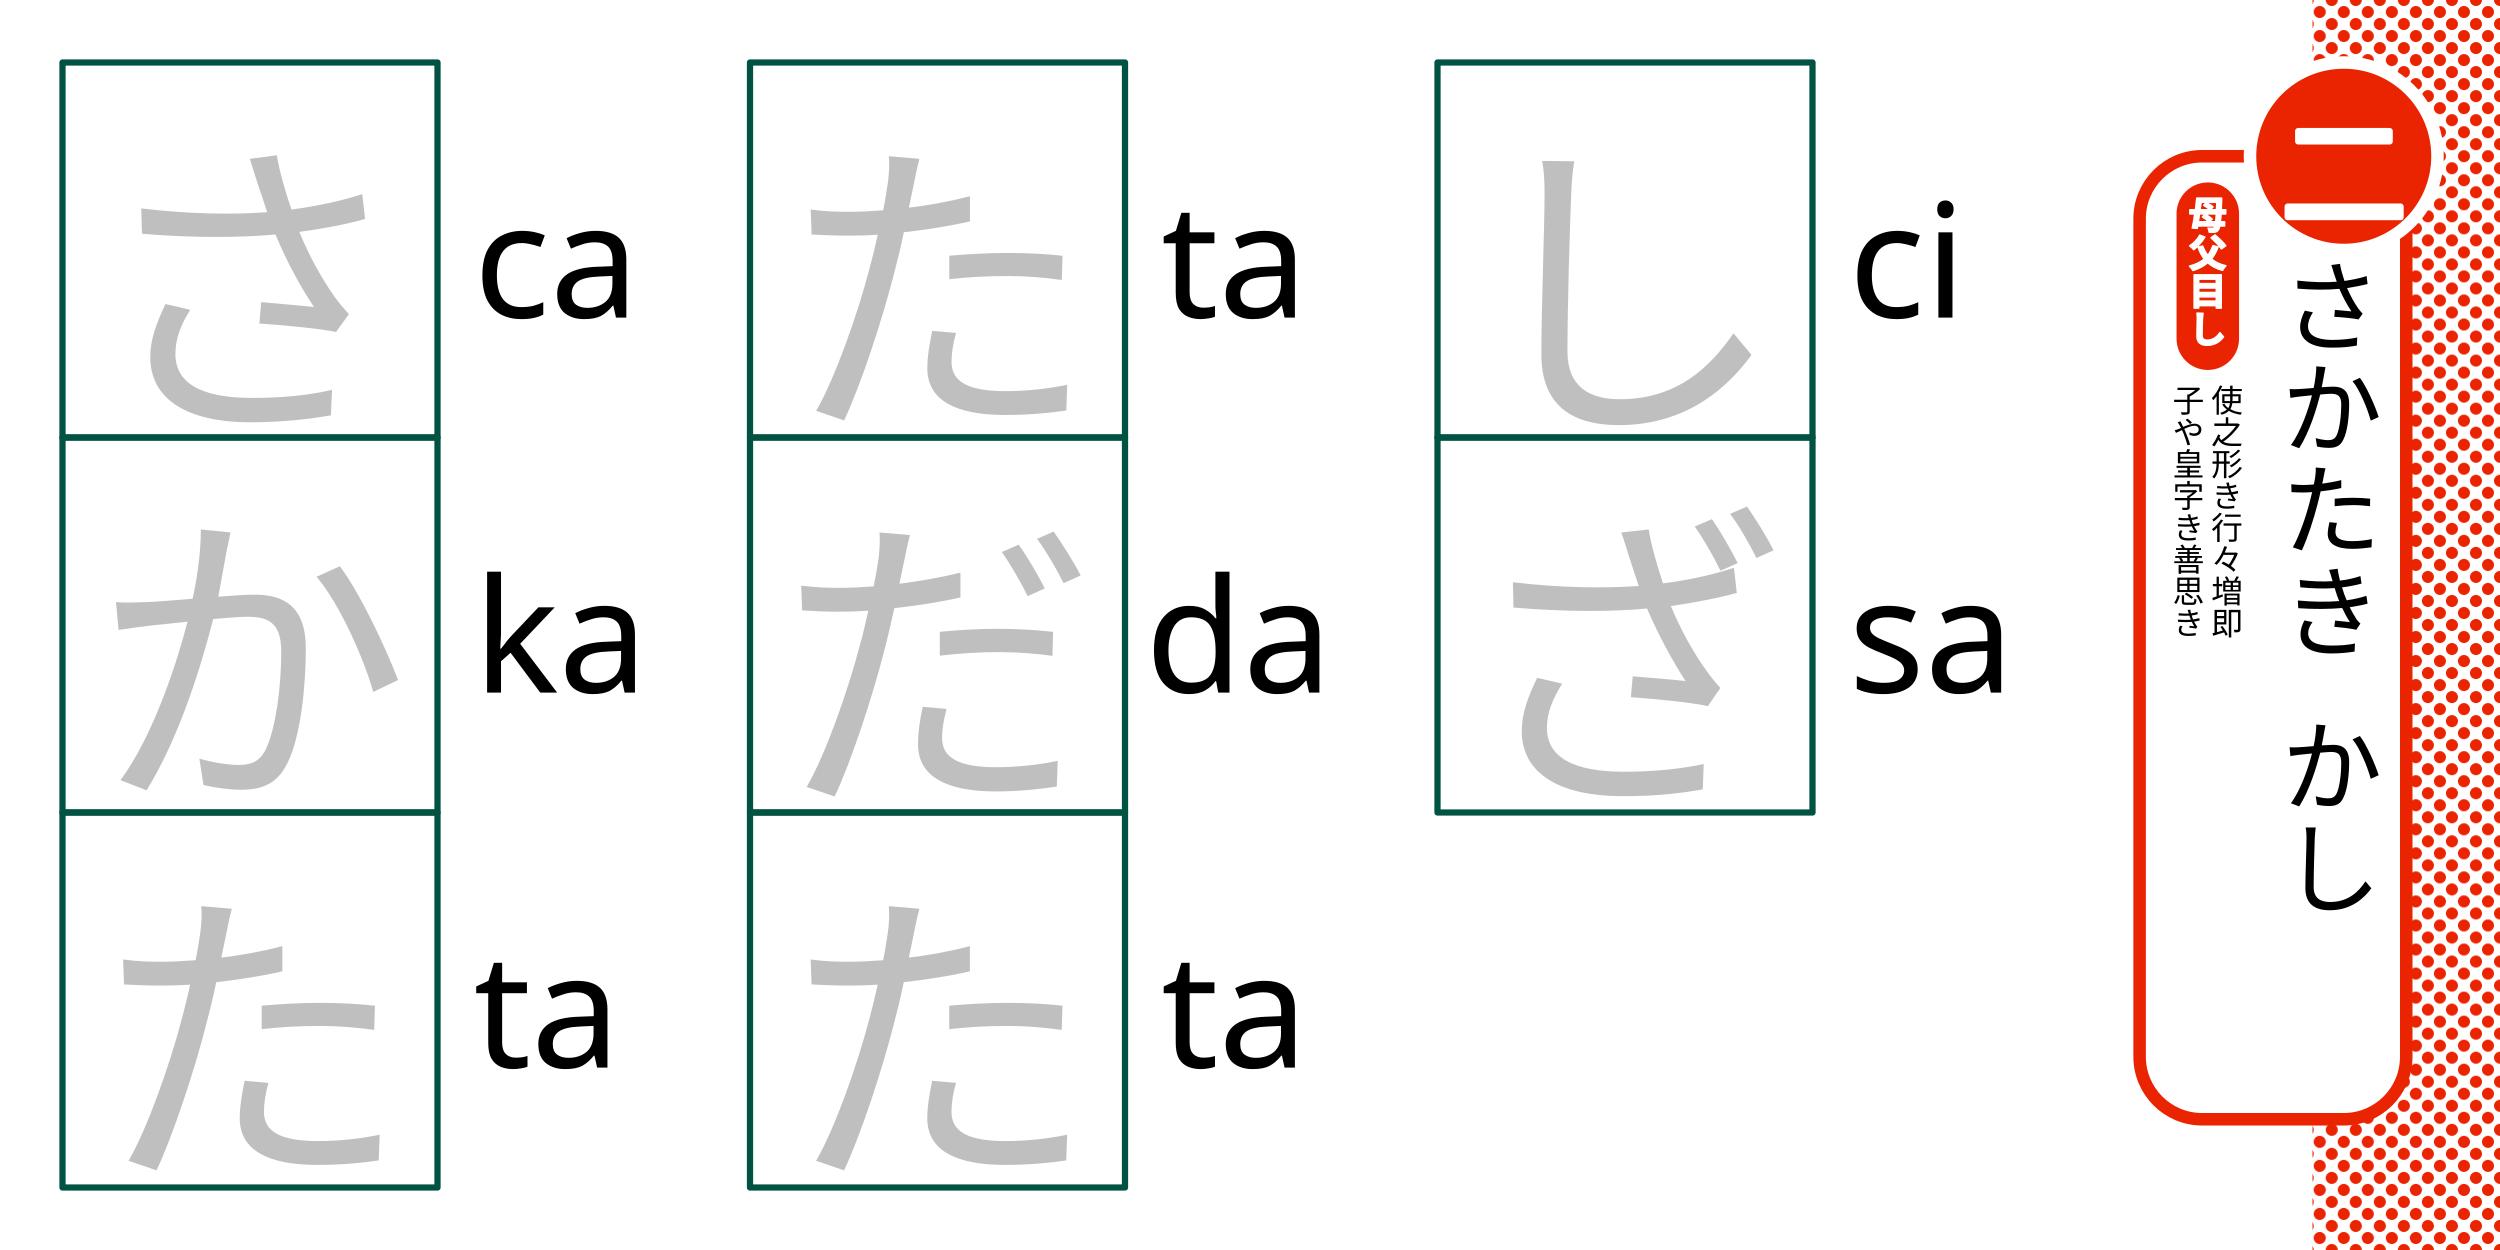
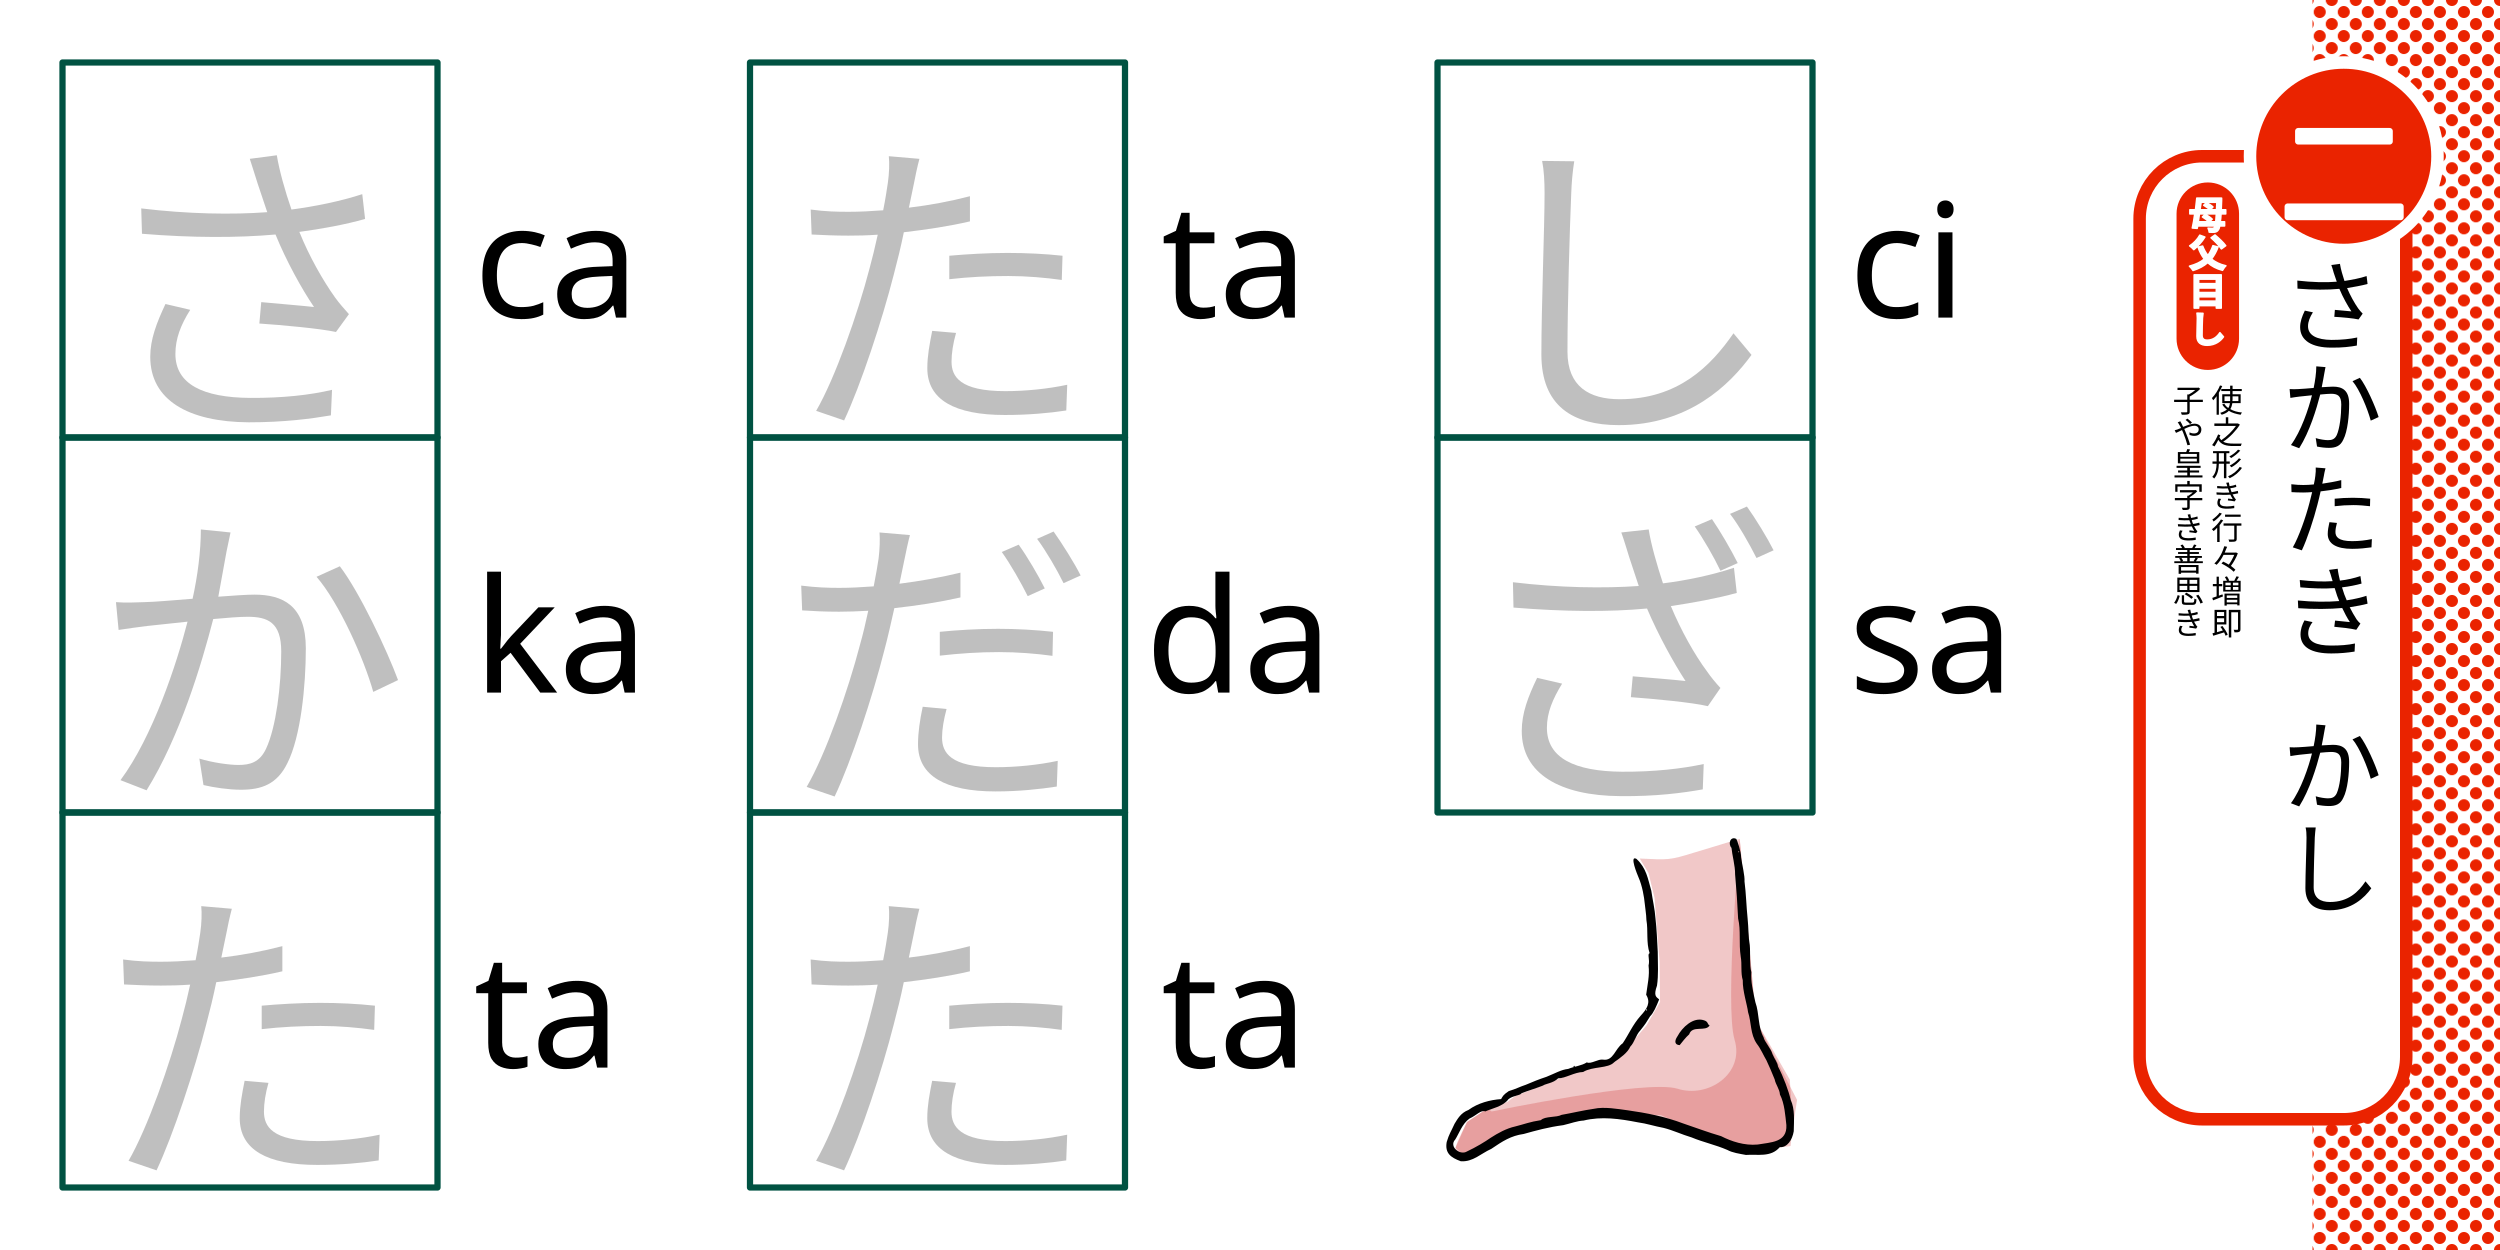
<svg xmlns="http://www.w3.org/2000/svg" xmlns:xlink="http://www.w3.org/1999/xlink" width="208mm" height="104mm" viewBox="0 0 208 104" version="1.1" id="svg1">
  <defs id="defs1">
    <pattern xlink:href="#halftones" preserveAspectRatio="xMidYMid" id="pattern48" patternTransform="scale(0.2)" x="0" y="0" />
    <pattern patternUnits="userSpaceOnUse" width="10" height="10" preserveAspectRatio="xMidYMid" style="fill:#ea2300" id="halftones" x="0" y="0">
      <g id="fullPattern" style="display:inline" transform="scale(0.1)">
        <circle style="fill-opacity:1;stroke:none;paint-order:markers fill stroke;stop-color:#000000" id="circle10" cx="50" cy="50" r="25" />
        <path id="circle37" style="paint-order:markers fill stroke" d="M 25,0 A 25,25 0 0 1 0,25 25,25 0 0 1 -25,0 25,25 0 0 1 0,-25 25,25 0 0 1 25,0 Z" />
        <path id="circle39" style="paint-order:markers fill stroke" d="M 125,0 A 25,25 0 0 1 100,25 25,25 0 0 1 75,0 25,25 0 0 1 100,-25 25,25 0 0 1 125,0 Z" />
        <path id="circle43" style="paint-order:markers fill stroke" d="M 25,100 A 25,25 0 0 1 0,125 25,25 0 0 1 -25,100 25,25 0 0 1 0,75 25,25 0 0 1 25,100 Z" />
        <path id="circle45" style="paint-order:markers fill stroke" d="m 125,100 a 25,25 0 0 1 -25,25 25,25 0 0 1 -25,-25 25,25 0 0 1 25,-25 25,25 0 0 1 25,25 z" />
      </g>
    </pattern>
    <clipPath clipPathUnits="userSpaceOnUse" id="clipPath52">
      <path id="path52" style="stroke-width:0.1;stroke-linecap:square;paint-order:markers fill stroke;stop-color:#000000" d="m -880.828,-187.298 h 1640.84 v 73.282 h -1640.84 z" />
    </clipPath>
  </defs>
  <g id="layer2">
    <rect style="font-variation-settings:normal;opacity:1;fill:#ffffff;fill-opacity:1;stroke:none;stroke-width:0.13;stroke-linecap:butt;stroke-linejoin:miter;stroke-miterlimit:4;stroke-dasharray:none;stroke-dashoffset:0;stroke-opacity:1" id="rect68" width="208" height="104" x="0" y="0" ry="0" rx="0" />
  </g>
  <g id="layer1">
    <text xml:space="preserve" style="font-weight:bold;font-size:26.458px;line-height:1.5;font-family:Tahoma;-inkscape-font-specification:'Tahoma Bold';text-decoration-color:#000000;letter-spacing:0px;word-spacing:-3.572px;white-space:pre;opacity:0.5;fill:#808080;stroke:#a9a9a9;stroke-width:0.5;stroke-linecap:square;stroke-linejoin:round" x="64.778" y="34.028" id="text8">
      <tspan id="tspan8" style="font-style:normal;font-variant:normal;font-weight:normal;font-stretch:normal;font-size:26.458px;font-family:linzklar_rounded;-inkscape-font-specification:linzklar_rounded;stroke:none;stroke-width:0.5" x="64.778" y="34.028">た</tspan>
    </text>
    <text xml:space="preserve" style="font-weight:bold;font-size:26.458px;line-height:1.5;font-family:Tahoma;-inkscape-font-specification:'Tahoma Bold';text-decoration-color:#000000;letter-spacing:0px;word-spacing:-3.572px;white-space:pre;opacity:0.5;fill:#808080;stroke:#a9a9a9;stroke-width:0.5;stroke-linecap:square;stroke-linejoin:round" x="64.786" y="64.942" id="text10">
      <tspan id="tspan10" style="font-style:normal;font-variant:normal;font-weight:normal;font-stretch:normal;font-size:26.458px;font-family:linzklar_rounded;-inkscape-font-specification:linzklar_rounded;stroke:none;stroke-width:0.5" x="64.786" y="64.942">だ</tspan>
    </text>
    <text xml:space="preserve" style="font-weight:bold;font-size:26.458px;line-height:1.5;font-family:Tahoma;-inkscape-font-specification:'Tahoma Bold';text-decoration-color:#000000;letter-spacing:0px;word-spacing:-3.572px;white-space:pre;opacity:0.5;fill:#808080;stroke:#a9a9a9;stroke-width:0.5;stroke-linecap:square;stroke-linejoin:round" x="64.772" y="96.421" id="text11">
      <tspan id="tspan11" style="font-style:normal;font-variant:normal;font-weight:normal;font-stretch:normal;font-size:26.458px;font-family:linzklar_rounded;-inkscape-font-specification:linzklar_rounded;stroke:none;stroke-width:0.5" x="64.772" y="96.421">た</tspan>
    </text>
    <text xml:space="preserve" style="font-weight:bold;font-size:13.229px;line-height:1.5;font-family:Tahoma;-inkscape-font-specification:'Tahoma Bold';text-decoration-color:#000000;letter-spacing:0px;word-spacing:-3.572px;white-space:pre;fill:#808080;stroke:#a9a9a9;stroke-width:0.5;stroke-linecap:square;stroke-linejoin:round" x="96.601" y="26.428" id="text12">
      <tspan id="tspan12" style="font-style:normal;font-variant:normal;font-weight:normal;font-stretch:normal;font-size:13.229px;font-family:linzklar_rounded;-inkscape-font-specification:linzklar_rounded;fill:#000000;stroke:none;stroke-width:0.5" x="96.601" y="26.428">ta</tspan>
    </text>
    <text xml:space="preserve" style="font-weight:bold;font-size:13.229px;line-height:1.5;font-family:Tahoma;-inkscape-font-specification:'Tahoma Bold';text-decoration-color:#000000;letter-spacing:0px;word-spacing:-3.572px;white-space:pre;fill:#808080;stroke:#a9a9a9;stroke-width:0.5;stroke-linecap:square;stroke-linejoin:round" x="95.278" y="57.627" id="text13">
      <tspan id="tspan13" style="font-style:normal;font-variant:normal;font-weight:normal;font-stretch:normal;font-size:13.229px;font-family:linzklar_rounded;-inkscape-font-specification:linzklar_rounded;fill:#000000;stroke:none;stroke-width:0.5" x="95.278" y="57.627">da</tspan>
    </text>
    <text xml:space="preserve" style="font-weight:bold;font-size:26.458px;line-height:1.5;font-family:Tahoma;-inkscape-font-specification:'Tahoma Bold';text-decoration-color:#000000;letter-spacing:0px;word-spacing:-3.572px;white-space:pre;opacity:0.5;fill:#808080;stroke:#a9a9a9;stroke-width:0.5;stroke-linecap:square;stroke-linejoin:round" x="7.578" y="34.028" id="text15">
      <tspan id="tspan15" style="font-style:normal;font-variant:normal;font-weight:normal;font-stretch:normal;font-size:26.458px;font-family:linzklar_rounded;-inkscape-font-specification:linzklar_rounded;stroke:none;stroke-width:0.5" x="7.578" y="34.028">さ</tspan>
    </text>
    <rect style="fill:none;stroke:#005242;stroke-width:0.52;stroke-linecap:square;stroke-linejoin:round;stroke-dasharray:none;stroke-opacity:1" id="rect15" width="31.2" height="31.2" x="5.2" y="5.2" />
    <text xml:space="preserve" style="font-weight:bold;font-size:26.458px;line-height:1.5;font-family:Tahoma;-inkscape-font-specification:'Tahoma Bold';text-decoration-color:#000000;letter-spacing:0px;word-spacing:-3.572px;white-space:pre;opacity:0.5;fill:#808080;stroke:#a9a9a9;stroke-width:0.5;stroke-linecap:square;stroke-linejoin:round" x="7.585" y="64.942" id="text17">
      <tspan id="tspan17" style="font-style:normal;font-variant:normal;font-weight:normal;font-stretch:normal;font-size:26.458px;font-family:linzklar_rounded;-inkscape-font-specification:linzklar_rounded;stroke:none;stroke-width:0.5" x="7.585" y="64.942">か</tspan>
    </text>
    <text xml:space="preserve" style="font-weight:bold;font-size:26.458px;line-height:1.5;font-family:Tahoma;-inkscape-font-specification:'Tahoma Bold';text-decoration-color:#000000;letter-spacing:0px;word-spacing:-3.572px;white-space:pre;opacity:0.5;fill:#808080;stroke:#a9a9a9;stroke-width:0.5;stroke-linecap:square;stroke-linejoin:round" x="7.572" y="96.421" id="text18">
      <tspan id="tspan18" style="font-style:normal;font-variant:normal;font-weight:normal;font-stretch:normal;font-size:26.458px;font-family:linzklar_rounded;-inkscape-font-specification:linzklar_rounded;stroke:none;stroke-width:0.5" x="7.572" y="96.421">た</tspan>
    </text>
    <text xml:space="preserve" style="font-weight:bold;font-size:13.229px;line-height:1.5;font-family:Tahoma;-inkscape-font-specification:'Tahoma Bold';text-decoration-color:#000000;letter-spacing:0px;word-spacing:-3.572px;white-space:pre;fill:#808080;stroke:#a9a9a9;stroke-width:0.5;stroke-linecap:square;stroke-linejoin:round" x="39.401" y="26.428" id="text19">
      <tspan id="tspan19" style="font-style:normal;font-variant:normal;font-weight:normal;font-stretch:normal;font-size:13.229px;font-family:linzklar_rounded;-inkscape-font-specification:linzklar_rounded;fill:#000000;stroke:none;stroke-width:0.5" x="39.401" y="26.428">ca</tspan>
    </text>
    <text xml:space="preserve" style="font-weight:bold;font-size:13.229px;line-height:1.5;font-family:Tahoma;-inkscape-font-specification:'Tahoma Bold';text-decoration-color:#000000;letter-spacing:0px;word-spacing:-3.572px;white-space:pre;fill:#808080;stroke:#a9a9a9;stroke-width:0.5;stroke-linecap:square;stroke-linejoin:round" x="39.401" y="57.627" id="text20">
      <tspan id="tspan20" style="font-style:normal;font-variant:normal;font-weight:normal;font-stretch:normal;font-size:13.229px;font-family:linzklar_rounded;-inkscape-font-specification:linzklar_rounded;fill:#000000;stroke:none;stroke-width:0.5" x="39.401" y="57.627">ka</tspan>
    </text>
    <text xml:space="preserve" style="font-weight:bold;font-size:13.229px;line-height:1.5;font-family:Tahoma;-inkscape-font-specification:'Tahoma Bold';text-decoration-color:#000000;letter-spacing:0px;word-spacing:-3.572px;white-space:pre;fill:#808080;stroke:#a9a9a9;stroke-width:0.5;stroke-linecap:square;stroke-linejoin:round" x="39.401" y="88.826" id="text21">
      <tspan id="tspan21" style="font-style:normal;font-variant:normal;font-weight:normal;font-stretch:normal;font-size:13.229px;font-family:linzklar_rounded;-inkscape-font-specification:linzklar_rounded;fill:#000000;stroke:none;stroke-width:0.5" x="39.401" y="88.826">ta</tspan>
    </text>
    <rect style="fill:url(#pattern48);fill-opacity:1;stroke:none;stroke-width:0.52;stroke-linecap:square;stroke-linejoin:round;stroke-dasharray:none;stroke-opacity:1" id="rect28" width="15.6" height="104" x="192.4" y="0" />
    <rect style="fill:none;stroke:#005242;stroke-width:0.52;stroke-linecap:square;stroke-linejoin:round;stroke-dasharray:none;stroke-opacity:1" id="rect4" width="31.2" height="31.2" x="5.2" y="36.4" />
    <rect style="fill:none;stroke:#005242;stroke-width:0.52;stroke-linecap:square;stroke-linejoin:round;stroke-dasharray:none;stroke-opacity:1" id="rect5" width="31.2" height="31.2" x="5.2" y="67.6" />
    <rect style="fill:none;stroke:#005242;stroke-width:0.52;stroke-linecap:square;stroke-linejoin:round;stroke-dasharray:none;stroke-opacity:1" id="rect6" width="31.2" height="31.2" x="62.4" y="5.2" />
    <rect style="fill:none;stroke:#005242;stroke-width:0.52;stroke-linecap:square;stroke-linejoin:round;stroke-dasharray:none;stroke-opacity:1" id="rect7" width="31.2" height="31.2" x="62.4" y="36.4" />
    <rect style="fill:none;stroke:#005242;stroke-width:0.52;stroke-linecap:square;stroke-linejoin:round;stroke-dasharray:none;stroke-opacity:1" id="rect8" width="31.2" height="31.2" x="62.4" y="67.6" />
    <text xml:space="preserve" style="font-weight:bold;font-size:13.229px;line-height:1.5;font-family:Tahoma;-inkscape-font-specification:'Tahoma Bold';text-decoration-color:#000000;letter-spacing:0px;word-spacing:-3.572px;white-space:pre;fill:#808080;stroke:#a9a9a9;stroke-width:0.5;stroke-linecap:square;stroke-linejoin:round" x="96.601" y="88.826" id="text9">
      <tspan id="tspan9" style="font-style:normal;font-variant:normal;font-weight:normal;font-stretch:normal;font-size:13.229px;font-family:linzklar_rounded;-inkscape-font-specification:linzklar_rounded;fill:#000000;stroke:none;stroke-width:0.5" x="96.601" y="88.826">ta</tspan>
    </text>
    <text xml:space="preserve" style="font-weight:bold;font-size:26.458px;line-height:1.5;font-family:Tahoma;-inkscape-font-specification:'Tahoma Bold';text-decoration-color:#000000;letter-spacing:0px;word-spacing:-3.572px;white-space:pre;opacity:0.5;fill:#808080;stroke:#a9a9a9;stroke-width:0.5;stroke-linecap:square;stroke-linejoin:round" x="121.978" y="34.028" id="text14">
      <tspan id="tspan14" style="font-style:normal;font-variant:normal;font-weight:normal;font-stretch:normal;font-size:26.458px;font-family:linzklar_rounded;-inkscape-font-specification:linzklar_rounded;stroke:none;stroke-width:0.5" x="121.978" y="34.028">し</tspan>
    </text>
    <text xml:space="preserve" style="font-weight:bold;font-size:26.458px;line-height:1.5;font-family:Tahoma;-inkscape-font-specification:'Tahoma Bold';text-decoration-color:#000000;letter-spacing:0px;word-spacing:-3.572px;white-space:pre;opacity:0.5;fill:#808080;stroke:#a9a9a9;stroke-width:0.5;stroke-linecap:square;stroke-linejoin:round" x="121.986" y="64.942" id="text16">
      <tspan id="tspan16" style="font-style:normal;font-variant:normal;font-weight:normal;font-stretch:normal;font-size:26.458px;font-family:linzklar_rounded;-inkscape-font-specification:linzklar_rounded;stroke:none;stroke-width:0.5" x="121.986" y="64.942">ざ</tspan>
    </text>
    <text xml:space="preserve" style="font-weight:bold;font-size:13.229px;line-height:1.5;font-family:Tahoma;-inkscape-font-specification:'Tahoma Bold';text-decoration-color:#000000;letter-spacing:0px;word-spacing:-3.572px;white-space:pre;fill:#808080;stroke:#a9a9a9;stroke-width:0.5;stroke-linecap:square;stroke-linejoin:round" x="153.801" y="26.428" id="text23">
      <tspan id="tspan23" style="font-style:normal;font-variant:normal;font-weight:normal;font-stretch:normal;font-size:13.229px;font-family:linzklar_rounded;-inkscape-font-specification:linzklar_rounded;fill:#000000;stroke:none;stroke-width:0.5" x="153.801" y="26.428">ci</tspan>
    </text>
    <text xml:space="preserve" style="font-weight:bold;font-size:13.229px;line-height:1.5;font-family:Tahoma;-inkscape-font-specification:'Tahoma Bold';text-decoration-color:#000000;letter-spacing:0px;word-spacing:-3.572px;white-space:pre;fill:#808080;stroke:#a9a9a9;stroke-width:0.5;stroke-linecap:square;stroke-linejoin:round" x="153.801" y="57.627" id="text24">
      <tspan id="tspan24" style="font-style:normal;font-variant:normal;font-weight:normal;font-stretch:normal;font-size:13.229px;font-family:linzklar_rounded;-inkscape-font-specification:linzklar_rounded;fill:#000000;stroke:none;stroke-width:0.5" x="153.801" y="57.627">sa</tspan>
    </text>
    <rect style="fill:none;stroke:#005242;stroke-width:0.52;stroke-linecap:square;stroke-linejoin:round;stroke-dasharray:none;stroke-opacity:1" id="rect24" width="31.2" height="31.2" x="119.6" y="5.2" />
    <rect style="fill:none;stroke:#005242;stroke-width:0.52;stroke-linecap:square;stroke-linejoin:round;stroke-dasharray:none;stroke-opacity:1" id="rect25" width="31.2" height="31.2" x="119.6" y="36.4" />
    <rect style="opacity:1;fill:#ffffff;fill-opacity:1;stroke:#ea2300;stroke-width:1.04;stroke-linecap:square;stroke-linejoin:round;stroke-dasharray:none;stroke-opacity:1" id="rect57" width="22.184" height="80.123" x="178.016" y="13" ry="5.2" rx="5.2" />
    <circle style="opacity:1;fill:#ea2300;fill-opacity:1;stroke:#ffffff;stroke-width:1.04;stroke-linecap:square;stroke-linejoin:round;stroke-dasharray:none" id="path54" cx="195" cy="13" r="7.8" />
    <text xml:space="preserve" style="font-weight:bold;font-size:10.583px;line-height:1.5;font-family:Tahoma;-inkscape-font-specification:'Tahoma Bold';text-decoration-color:#000000;letter-spacing:0px;word-spacing:-3.572px;white-space:pre;opacity:1;fill:#ffffff;fill-opacity:1;stroke:#ffffff;stroke-width:0.52;stroke-linecap:square;stroke-linejoin:round;stroke-dasharray:none" x="189.725" y="18.282" id="text57">
      <tspan id="tspan57" style="font-style:normal;font-variant:normal;font-weight:normal;font-stretch:normal;font-size:10.583px;font-family:linzklar_rounded;-inkscape-font-specification:linzklar_rounded;fill:#ffffff;fill-opacity:1;stroke:#ffffff;stroke-width:0.52;stroke-dasharray:none" x="189.725" y="18.282">二</tspan>
    </text>
    <text xml:space="preserve" style="font-weight:bold;font-size:8.467px;line-height:1;font-family:Tahoma;-inkscape-font-specification:'Tahoma Bold';text-decoration-color:#000000;letter-spacing:0px;word-spacing:0px;writing-mode:tb-rl;white-space:pre;fill:#808080;stroke:#a9a9a9;stroke-width:0.5;stroke-linecap:square;stroke-linejoin:round" x="193.994" y="21.188" id="text58">
      <tspan style="font-style:normal;font-variant:normal;font-weight:normal;font-stretch:normal;font-size:8.467px;line-height:1;font-family:linzklar_rounded;-inkscape-font-specification:linzklar_rounded;word-spacing:0px;writing-mode:tb-rl;fill:#000000;stroke:none;stroke-width:0.5;stroke-opacity:1" x="193.994" y="21.188" id="tspan59">さかたき  かし</tspan>
      <tspan style="font-style:normal;font-variant:normal;font-weight:normal;font-stretch:normal;font-size:8.467px;line-height:1;font-family:linzklar_rounded;-inkscape-font-specification:linzklar_rounded;word-spacing:0px;writing-mode:tb-rl;fill:#000000;stroke:none;stroke-width:0.5;stroke-opacity:1" x="184.627" y="21.188" id="tspan60" />
    </text>
    <text xml:space="preserve" style="font-weight:bold;font-size:2.646px;line-height:1;font-family:Tahoma;-inkscape-font-specification:'Tahoma Bold';text-decoration-color:#000000;letter-spacing:0px;word-spacing:0px;writing-mode:tb-rl;white-space:pre;fill:#808080;stroke:#a9a9a9;stroke-width:0.5;stroke-linecap:square;stroke-linejoin:round" x="190.104" y="31.962" id="text62">
      <tspan style="font-style:normal;font-variant:normal;font-weight:bold;font-stretch:normal;font-size:2.646px;line-height:1;font-family:linzklar_rounded;-inkscape-font-specification:linzklar_rounded;word-spacing:0px;writing-mode:tb-rl;fill:#000000;stroke:none;stroke-width:0.5;stroke-opacity:1" x="188.5" y="31.962" id="tspan62" />
      <tspan style="font-style:normal;font-variant:normal;font-weight:normal;font-stretch:normal;font-size:2.646px;line-height:1;font-family:linzklar_rounded;-inkscape-font-specification:linzklar_rounded;word-spacing:0px;writing-mode:tb-rl;fill:#000000;stroke:none;stroke-width:0.5;stroke-opacity:1" x="185.291" y="31.962" id="tspan64">使之形き行々増即</tspan>
      <tspan style="font-style:normal;font-variant:normal;font-weight:normal;font-stretch:normal;font-size:2.646px;line-height:1;font-family:linzklar_rounded;-inkscape-font-specification:linzklar_rounded;word-spacing:0px;writing-mode:tb-rl;fill:#000000;stroke:none;stroke-width:0.5;stroke-opacity:1" x="182.083" y="31.962" id="tspan63">子や皇字き善思き</tspan>
    </text>
    <rect style="opacity:1;fill:#ea2300;fill-opacity:1;stroke:none;stroke-width:0.52;stroke-linecap:square;stroke-linejoin:round;stroke-dasharray:none;stroke-opacity:1" id="rect64" width="5.2" height="15.6" x="181.089" y="15.18" ry="2.6" rx="2.6" />
    <text xml:space="preserve" style="font-weight:bold;font-size:3.175px;line-height:1;font-family:Tahoma;-inkscape-font-specification:'Tahoma Bold';text-decoration-color:#000000;letter-spacing:0px;word-spacing:0px;writing-mode:tb-rl;white-space:pre;fill:#808080;stroke:#ffffff;stroke-width:0.13;stroke-linecap:square;stroke-linejoin:round;stroke-dasharray:none" x="183.691" y="16.239" id="text67">
      <tspan style="font-style:normal;font-variant:normal;font-weight:bold;font-stretch:normal;font-size:3.175px;line-height:1;font-family:linzklar_rounded;-inkscape-font-specification:linzklar_rounded;word-spacing:0px;writing-mode:tb-rl;fill:#ffffff;fill-opacity:1;stroke:#ffffff;stroke-width:0.13;stroke-dasharray:none;stroke-opacity:1" x="183.691" y="16.239" id="tspan65">母父目し</tspan>
      <tspan style="font-style:normal;font-variant:normal;font-weight:normal;font-stretch:normal;font-size:3.175px;line-height:1;font-family:linzklar_rounded;-inkscape-font-specification:linzklar_rounded;word-spacing:0px;writing-mode:tb-rl;fill:#ffffff;fill-opacity:1;stroke:#ffffff;stroke-width:0.13;stroke-dasharray:none;stroke-opacity:1" x="180.178" y="16.239" id="tspan67" />
    </text>
+     <path style="fill:#ca3131;fill-opacity:0.263;stroke-width:2.696;stroke-linecap:round;paint-order:stroke markers fill" d="m 136.425,71.43 c 2.375,0.108 2.424,0.157 4.509,-0.488 2.085,-0.645 3.812,-1.144 3.812,-1.144 l 1.352,15.116 2.814,4.911 0.245,3.78 -0.182,1.742 c 0,0 -2.892,0.421 -3.165,0.34 -0.273,-0.081 -3.562,-1.185 -3.562,-1.185 0,0 -6.18,-1.961 -6.577,-1.911 -0.397,0.05 -2.085,0.093 -2.085,0.093 l -7.601,1.603 -2.712,1.694 c 0,0 -0.825,0.579 -1.308,0.272 -0.483,-0.307 -0.965,-0.281 -0.869,-0.755 0.097,-0.474 0.957,-2.15 0.957,-2.15 l 2.229,-1.474 1.106,-0.184 0.667,-0.496 5.701,-2.239 2.65,-0.633 2.587,-3.016 1.123,-1.942 -0.039,-3.354 -0.421,-5.318 -0.5,-2.053 z" id="path2" />
+     <path style="fill:#ca3131;fill-opacity:0.263;stroke-width:2.696;stroke-linecap:round;paint-order:stroke markers fill" d="m 124.112,92.473 c 0,0 12.904,-2.696 15.467,-1.889 2.562,0.807 5.581,-1.264 4.739,-4.072 -0.842,-2.808 0.429,-16.714 0.429,-16.714 l 1.352,15.116 3.416,6.598 -0.447,2.965 -1.3,1.036 -2.765,0.427 -6.818,-3.168 -4.597,-0.088 -3.801,0.802 -3.801,0.802 -2.712,1.694 -1.308,0.272 -0.869,-0.755 0.957,-2.15 1.677,-1.109 z" id="path3" />
+     <path style="fill:#000000;stroke-width:1" d="m 121.538,96.616 c -0.844,-0.31 -1.334,-0.677 -1.173,-1.599 0.199,-0.675 0.351,-0.844 0.652,-1.515 0.254,-0.42 0.532,-0.916 1.153,-1.15 0.811,-0.59 1.818,-0.843 2.723,-0.908 0.13,-0.217 0.15,-0.341 0.636,-0.664 0.597,-0.178 0.958,-0.378 1.419,-0.527 0.602,-0.255 1.056,-0.443 1.718,-0.662 0.705,-0.279 1.22,-0.596 1.809,-0.658 0.519,-0.212 1.124,-0.265 1.55,-0.545 0.329,0.177 0.95,-0.305 1.356,-0.226 0.859,0.127 0.974,-0.899 1.63,-1.361 0.489,-0.718 0.823,-1.544 1.495,-2.296 0.52,-0.563 0.86,-1.083 0.454,-1.741 0.107,-0.831 0.301,-1.594 0.2,-2.431 0.128,-0.512 -0.128,-0.95 0.089,-1.026 -0.3,-0.889 -0.11,-1.879 -0.268,-2.765 -0.014,-0.513 -0.096,-0.913 -0.136,-1.349 -0.053,-0.564 -0.209,-1.497 -0.517,-2.188 -0.106,-0.25 -0.787,-1.891 -0.174,-1.546 0.827,0.772 0.942,1.628 1.235,2.651 0.114,0.795 0.295,1.541 0.346,2.294 0.113,1.03 0.129,1.705 0.19,2.795 0.007,1.014 0.069,1.918 -0.063,2.803 -0.296,0.85 -0.082,0.928 0.179,1.15 -0.238,0.588 -0.451,1.107 -0.758,1.413 -0.327,0.535 -0.369,0.611 -0.814,1.172 -0.369,0.386 -0.471,0.982 -0.83,1.344 -0.214,0.497 -0.79,0.905 -1.344,1.3 -0.505,0.537 -1.784,0.322 -2.581,0.809 -0.72,0.016 -1.485,0.531 -2.079,0.53 -0.393,0.398 -1.038,0.438 -1.272,0.605 -0.593,0.232 -1.377,0.472 -1.763,0.631 -0.155,0.214 -0.722,0.186 -1.097,0.498 -0.43,0.605 -1.435,0.783 -1.922,1.017 -0.365,-0.15 -0.749,0.339 -1.322,0.595 -0.612,0.432 -0.88,1.276 -1.185,1.744 -0.549,0.574 0.401,1.364 0.991,0.984 0.72,-0.336 1.496,-0.802 1.96,-1.13 0.584,-0.376 1.3,-0.782 2.054,-0.946 0.752,-0.188 1.195,-0.381 2.123,-0.522 0.337,-0.344 1.306,-0.206 1.72,-0.44 0.783,-0.133 1.802,-0.38 2.681,-0.503 0.878,-0.193 2.022,0.02 2.789,0.119 1.562,0.217 3.17,0.537 4.648,1.099 1.039,0.351 2.11,0.755 3.153,1.056 0.86,0.438 1.939,0.801 3.044,0.698 1.087,-0.192 2.462,-0.158 2.389,-1.619 -0.089,-0.768 -0.144,-1.789 -0.536,-2.543 -0.025,-0.457 -0.352,-0.812 -0.436,-1.255 -0.311,-0.75 -0.411,-1.005 -0.688,-1.592 -0.241,-0.397 -0.471,-0.961 -0.797,-1.372 -0.561,-0.809 -0.443,-1.77 -0.731,-2.636 -0.067,-0.597 -0.465,-1.774 -0.439,-2.651 -0.191,-0.629 -0.049,-1.302 -0.172,-1.972 -0.171,-1.132 0.026,-2.166 -0.216,-3.168 -0.058,-1.222 -0.139,-2.467 -0.251,-3.667 0.014,-0.706 -0.253,-1.636 -0.3,-2.207 -0.323,-0.367 -0.076,-0.992 0.403,-0.742 0.055,0.101 0.399,1.009 0.399,1.54 0.084,0.628 0.318,1.537 0.281,1.995 0.132,1.005 0.154,2.086 0.26,3.107 0.081,0.765 0.051,1.472 0.177,2.192 0.065,0.694 -0.036,1.674 0.133,2.247 -0.064,0.767 0.136,1.593 0.334,2.501 0.342,0.949 0.2,2.046 0.681,2.917 0.057,0.343 0.616,0.93 0.739,1.397 0.181,0.433 0.419,0.678 0.463,1.039 0.438,0.825 0.902,2.055 1.054,2.776 0.364,0.768 0.273,1.724 0.256,2.608 -0.121,0.722 -0.542,1.367 -1.163,1.323 -0.749,0.88 -1.868,0.571 -2.814,0.649 -0.561,-0.107 -1.123,-0.181 -1.553,-0.419 -0.957,-0.417 -2.002,-0.637 -2.965,-1.039 -0.821,-0.244 -1.54,-0.594 -2.334,-0.794 -0.797,-0.146 -1.406,-0.364 -2.156,-0.465 -1.483,-0.289 -3.008,-0.512 -4.498,-0.145 -0.532,0.027 -1.07,0.239 -1.694,0.383 -1.248,0.164 -2.243,0.44 -3.286,0.732 -1.081,0.151 -1.766,0.608 -2.703,1.242 -0.874,0.388 -1.522,1.101 -2.536,1.029 z m 15.504,-12.586 c -0.164,-0.222 -0.054,0.205 0,0 z m 7.655,-13.166 c 0.003,-0.2 -0.183,0.198 0,0 z m -13.791,17.872 c 0.152,-0.214 0.152,0.214 0,0 z m 8.843,-1.781 c -0.397,-0.018 -0.474,-0.313 -0.183,-0.739 0.383,-0.728 1.309,-1.631 2.213,-1.325 0.375,0.12 0.244,0.318 0.461,0.425 -0.332,0.561 -1.448,-0.049 -1.7,0.74 -0.277,0.235 -0.658,0.733 -0.791,0.9 z" id="path1" />
  </g>
</svg>
